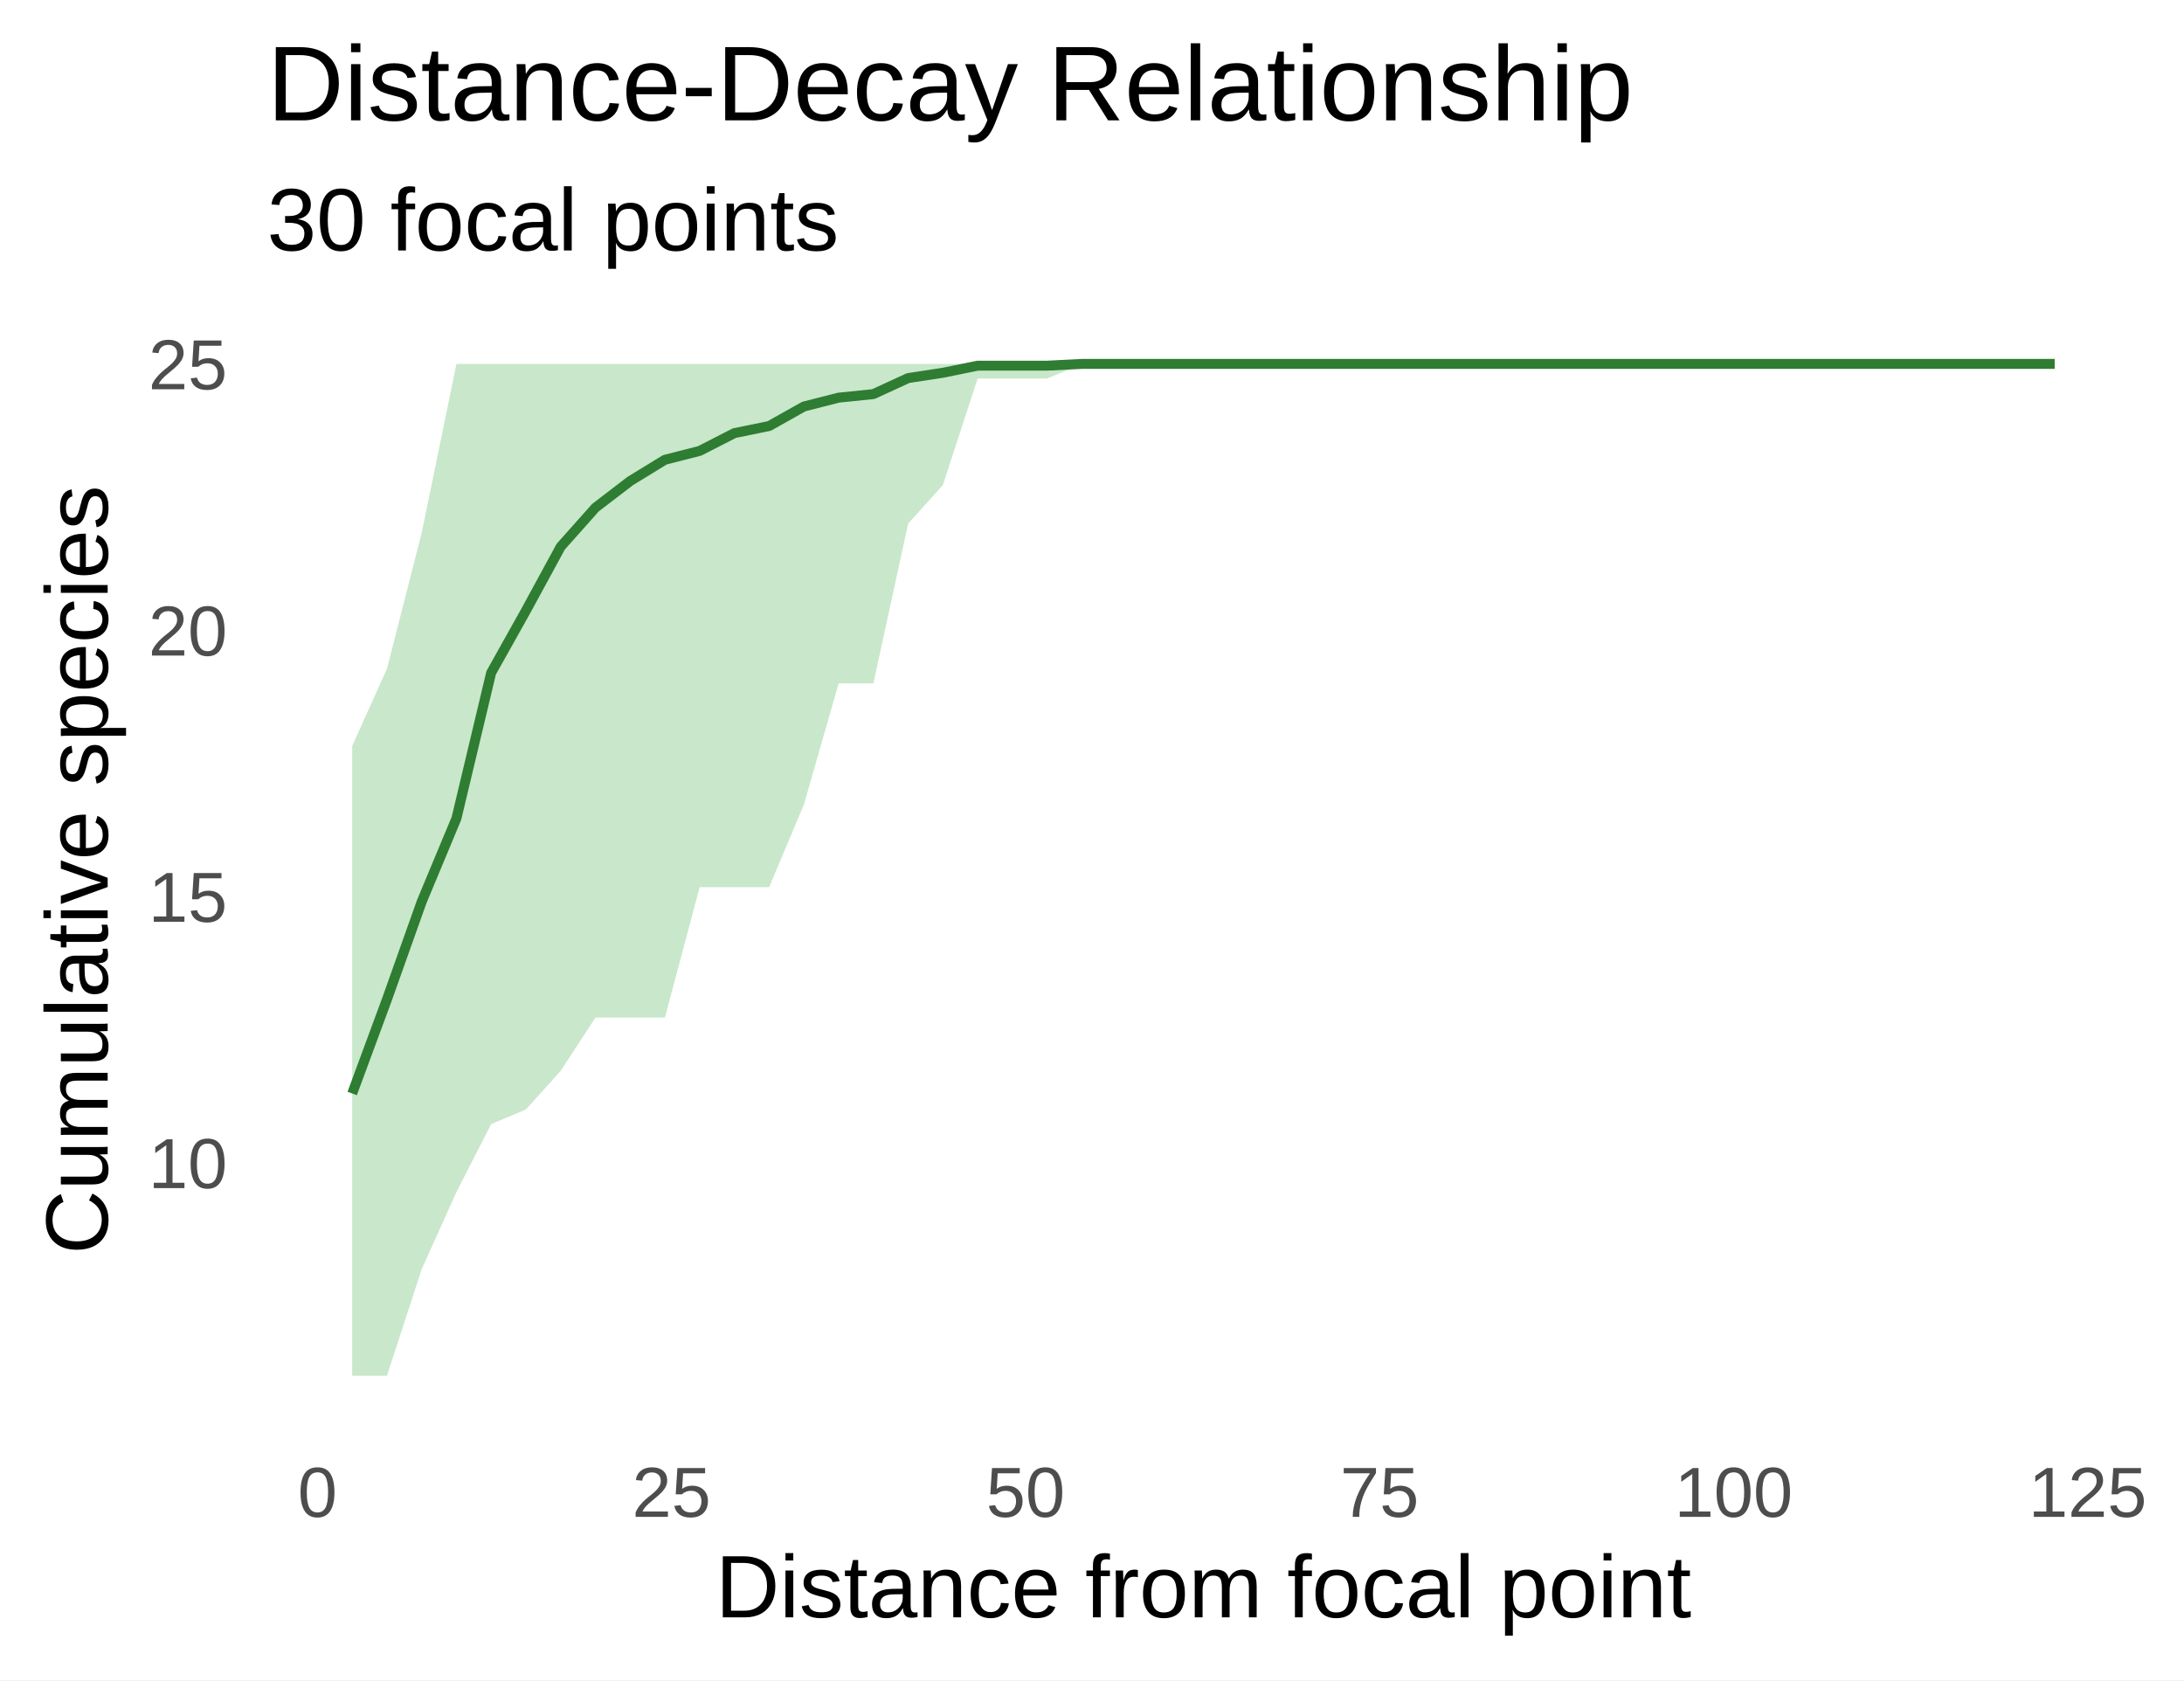
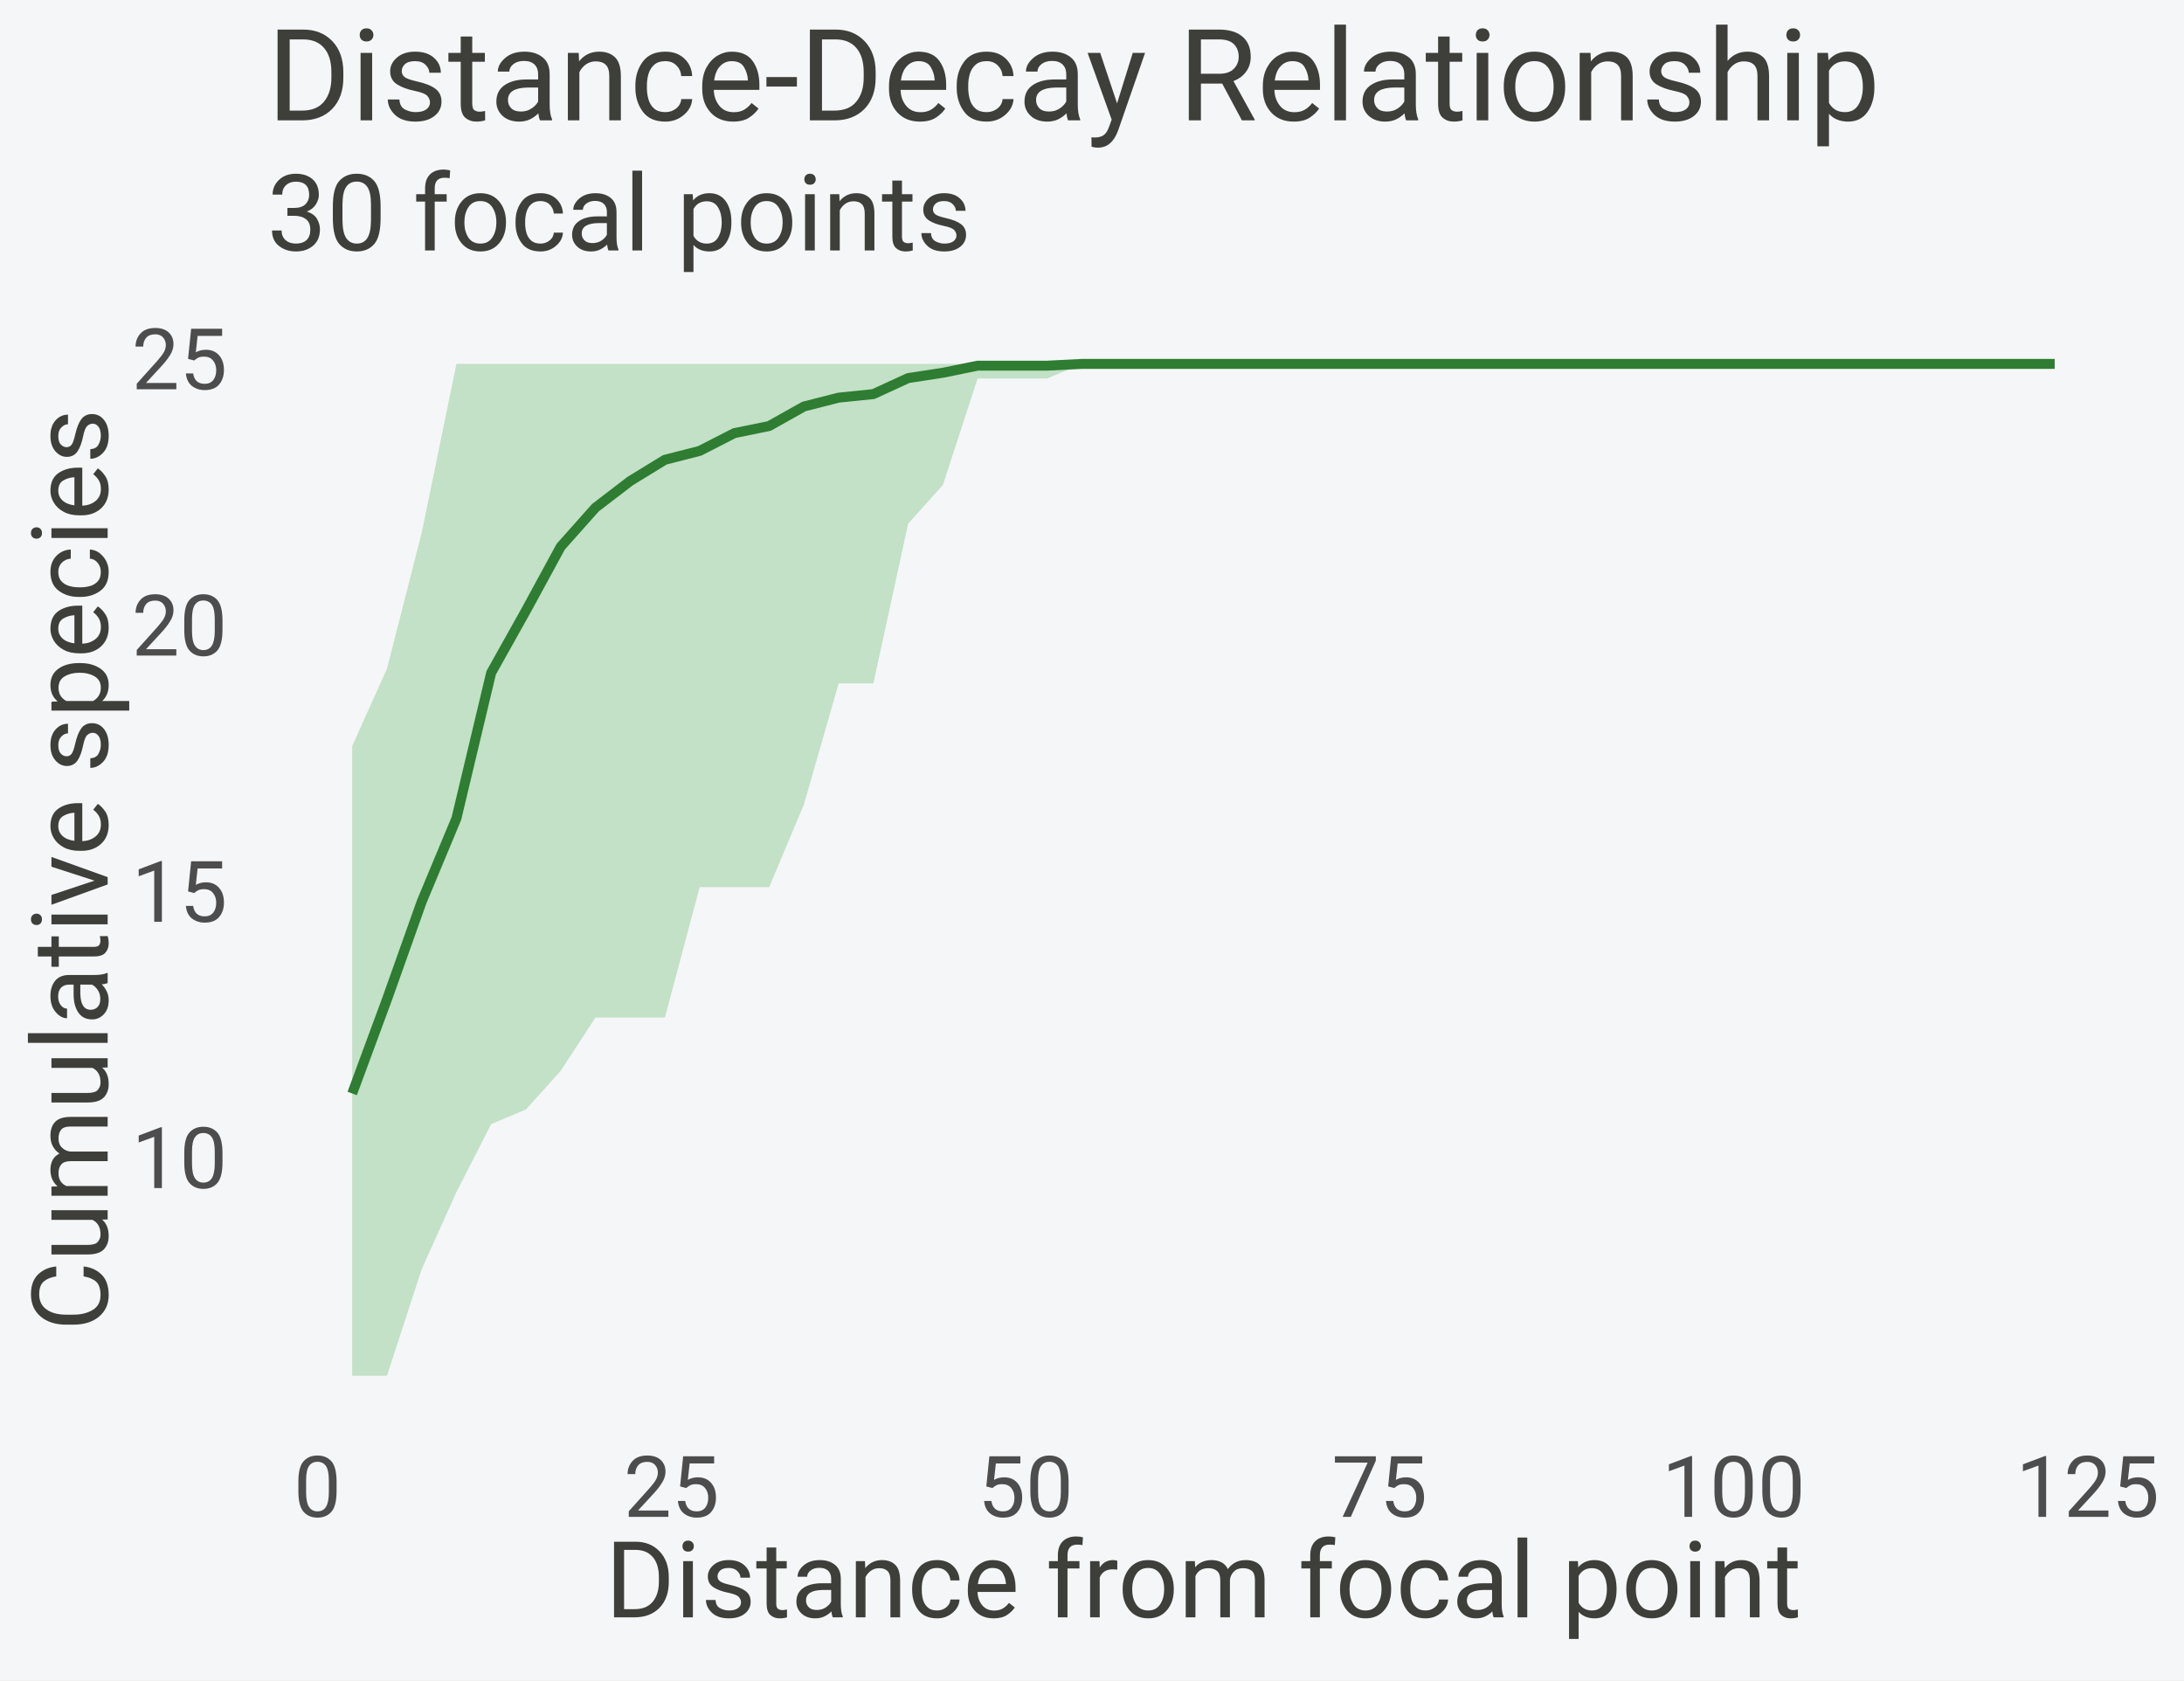
<svg xmlns="http://www.w3.org/2000/svg" width="468.00pt" height="360.00pt" viewBox="0 0 468.00 360.00">
  <g class="svglite">
    <defs>
      <style type="text/css">
-     .svglite line, .svglite polyline, .svglite polygon, .svglite path, .svglite rect, .svglite circle {
+     /* theme-aware-processed */
+     .svglite line, .svglite polyline, .svglite polygon, .svglite path, .svglite circle {
      fill: none;
-       stroke: #000000;
+       stroke: #3E3F3A;
+       stroke-linecap: round;
+       stroke-linejoin: round;
+       stroke-miterlimit: 10.00;
+     }
+     .svglite &gt; g &gt; rect {
+       fill: none;
+       stroke: #3E3F3A;
      stroke-linecap: round;
      stroke-linejoin: round;
      stroke-miterlimit: 10.00;
    }
    .svglite text {
      white-space: pre;
+       fill: #3E3F3A;
    }
    .svglite g.glyphgroup path {
      fill: inherit;
      stroke: none;
    }
  </style>
    </defs>
-     <rect width="100%" height="100%" style="stroke: none; fill: #FFFFFF;" />
+     <rect class="svg-bg" width="100%" height="100%" style="stroke: none; fill: #F5F6F8;" />
    <defs>
      <clipPath id="cpMC4wMHw0NjguMDB8MC4wMHwzNjAuMDA=">
        <rect x="0.00" y="0.00" width="468.00" height="360.00" />
      </clipPath>
    </defs>
    <g clip-path="url(#cpMC4wMHw0NjguMDB8MC4wMHwzNjAuMDA=)">
-       <rect x="0.00" y="0.00" width="468.00" height="360.00" style="stroke-width: 1.84; stroke: none;" />
-     </g>
+       <rect x="0.00" y="0.00" width="468.00" height="360.00" style="stroke-width: 1.84; stroke: none;" /> fill: #F5F6F8;' /&gt;
+ </g>
    <defs>
      <clipPath id="cpNTcuMjN8NDU4LjU0fDY3LjEzfDMwNS42MQ==">
        <rect x="57.23" y="67.13" width="401.30" height="238.48" />
      </clipPath>
    </defs>
    <g clip-path="url(#cpNTcuMjN8NDU4LjU0fDY3LjEzfDMwNS42MQ==)">
-       <rect x="57.23" y="67.13" width="401.30" height="238.48" style="stroke-width: 1.84; stroke: none;" />
-       <polygon points="75.47,159.84 82.92,143.29 90.36,114.20 97.81,77.97 105.25,77.97 112.70,77.97 120.15,77.97 127.59,77.97 135.04,77.97 142.48,77.97 149.93,77.97 157.37,77.97 164.82,77.97 172.26,77.97 179.71,77.97 187.15,77.97 194.60,77.97 202.04,77.97 209.49,77.97 216.93,77.97 224.38,77.97 231.83,77.97 239.27,77.97 246.72,77.97 254.16,77.97 261.61,77.97 269.05,77.97 276.50,77.97 283.94,77.97 291.39,77.97 298.83,77.97 306.28,77.97 313.72,77.97 321.17,77.97 328.61,77.97 336.06,77.97 343.51,77.97 350.95,77.97 358.40,77.97 365.84,77.97 373.29,77.97 380.73,77.97 388.18,77.97 395.62,77.97 403.07,77.97 410.51,77.97 417.96,77.97 425.40,77.97 432.85,77.97 440.29,77.97 440.29,77.97 432.85,77.97 425.40,77.97 417.96,77.97 410.51,77.97 403.07,77.97 395.62,77.97 388.18,77.97 380.73,77.97 373.29,77.97 365.84,77.97 358.40,77.97 350.95,77.97 343.51,77.97 336.06,77.97 328.61,77.97 321.17,77.97 313.72,77.97 306.28,77.97 298.83,77.97 291.39,77.97 283.94,77.97 276.50,77.97 269.05,77.97 261.61,77.97 254.16,77.97 246.72,77.97 239.27,77.97 231.83,77.97 224.38,81.11 216.93,81.11 209.49,81.11 202.04,103.93 194.60,112.20 187.15,146.43 179.71,146.43 172.26,172.39 164.82,190.08 157.37,190.08 149.93,190.08 142.48,218.03 135.04,218.03 127.59,218.03 120.15,229.44 112.70,237.71 105.25,240.85 97.81,255.40 90.36,271.94 82.92,294.77 75.47,294.77 " style="stroke-width: 0.00; stroke: none; stroke-linecap: butt; fill: #4CAF50; fill-opacity: 0.30;" />
+       <rect x="57.23" y="67.13" width="401.30" height="238.48" style="stroke-width: 1.84; stroke: none;" /> fill: #F5F6F8;' /&gt;
+ <polygon points="75.47,159.84 82.92,143.29 90.36,114.20 97.81,77.97 105.25,77.97 112.70,77.97 120.15,77.97 127.59,77.97 135.04,77.97 142.48,77.97 149.93,77.97 157.37,77.97 164.82,77.97 172.26,77.97 179.71,77.97 187.15,77.97 194.60,77.97 202.04,77.97 209.49,77.97 216.93,77.97 224.38,77.97 231.83,77.97 239.27,77.97 246.72,77.97 254.16,77.97 261.61,77.97 269.05,77.97 276.50,77.97 283.94,77.97 291.39,77.97 298.83,77.97 306.28,77.97 313.72,77.97 321.17,77.97 328.61,77.97 336.06,77.97 343.51,77.97 350.95,77.97 358.40,77.97 365.84,77.97 373.29,77.97 380.73,77.97 388.18,77.97 395.62,77.97 403.07,77.97 410.51,77.97 417.96,77.97 425.40,77.97 432.85,77.97 440.29,77.97 440.29,77.97 432.85,77.97 425.40,77.97 417.96,77.97 410.51,77.97 403.07,77.97 395.62,77.97 388.18,77.97 380.73,77.97 373.29,77.97 365.84,77.97 358.40,77.97 350.95,77.97 343.51,77.97 336.06,77.97 328.61,77.97 321.17,77.97 313.72,77.97 306.28,77.97 298.83,77.97 291.39,77.97 283.94,77.97 276.50,77.97 269.05,77.97 261.61,77.97 254.16,77.97 246.72,77.97 239.27,77.97 231.83,77.97 224.38,81.11 216.93,81.11 209.49,81.11 202.04,103.93 194.60,112.20 187.15,146.43 179.71,146.43 172.26,172.39 164.82,190.08 157.37,190.08 149.93,190.08 142.48,218.03 135.04,218.03 127.59,218.03 120.15,229.44 112.70,237.71 105.25,240.85 97.81,255.40 90.36,271.94 82.92,294.77 75.47,294.77 " style="stroke-width: 0.00; stroke: none; stroke-linecap: butt; fill: #4CAF50; fill-opacity: 0.30;" />
      <polyline points="75.47,159.84 82.92,143.29 90.36,114.20 97.81,77.97 105.25,77.97 112.70,77.97 120.15,77.97 127.59,77.97 135.04,77.97 142.48,77.97 149.93,77.97 157.37,77.97 164.82,77.97 172.26,77.97 179.71,77.97 187.15,77.97 194.60,77.97 202.04,77.97 209.49,77.97 216.93,77.97 224.38,77.97 231.83,77.97 239.27,77.97 246.72,77.97 254.16,77.97 261.61,77.97 269.05,77.97 276.50,77.97 283.94,77.97 291.39,77.97 298.83,77.97 306.28,77.97 313.72,77.97 321.17,77.97 328.61,77.97 336.06,77.97 343.51,77.97 350.95,77.97 358.40,77.97 365.84,77.97 373.29,77.97 380.73,77.97 388.18,77.97 395.62,77.97 403.07,77.97 410.51,77.97 417.96,77.97 425.40,77.97 432.85,77.97 440.29,77.97 " style="stroke-width: 1.84; stroke: none; stroke-linecap: butt;" />
      <polyline points="440.29,77.97 432.85,77.97 425.40,77.97 417.96,77.97 410.51,77.97 403.07,77.97 395.62,77.97 388.18,77.97 380.73,77.97 373.29,77.97 365.84,77.97 358.40,77.97 350.95,77.97 343.51,77.97 336.06,77.97 328.61,77.97 321.17,77.97 313.72,77.97 306.28,77.97 298.83,77.97 291.39,77.97 283.94,77.97 276.50,77.97 269.05,77.97 261.61,77.97 254.16,77.97 246.72,77.97 239.27,77.97 231.83,77.97 224.38,81.11 216.93,81.11 209.49,81.11 202.04,103.93 194.60,112.20 187.15,146.43 179.71,146.43 172.26,172.39 164.82,190.08 157.37,190.08 149.93,190.08 142.48,218.03 135.04,218.03 127.59,218.03 120.15,229.44 112.70,237.71 105.25,240.85 97.81,255.40 90.36,271.94 82.92,294.77 75.47,294.77 " style="stroke-width: 1.84; stroke: none; stroke-linecap: butt;" />
      <polyline points="75.47,234.29 82.92,214.13 90.36,193.21 97.81,175.34 105.25,144.15 112.70,130.84 120.15,117.14 127.59,108.78 135.04,103.07 142.48,98.51 149.93,96.61 157.37,92.80 164.82,91.28 172.26,87.10 179.71,85.20 187.15,84.44 194.60,81.01 202.04,79.87 209.49,78.35 216.93,78.35 224.38,78.35 231.83,77.97 239.27,77.97 246.72,77.97 254.16,77.97 261.61,77.97 269.05,77.97 276.50,77.97 283.94,77.97 291.39,77.97 298.83,77.97 306.28,77.97 313.72,77.97 321.17,77.97 328.61,77.97 336.06,77.97 343.51,77.97 350.95,77.97 358.40,77.97 365.84,77.97 373.29,77.97 380.73,77.97 388.18,77.97 395.62,77.97 403.07,77.97 410.51,77.97 417.96,77.97 425.40,77.97 432.85,77.97 440.29,77.97 " style="stroke-width: 2.13; stroke: #2E7D32; stroke-linecap: butt;" />
    </g>
    <g clip-path="url(#cpMC4wMHw0NjguMDB8MC4wMHwzNjAuMDA=)">
-       <text x="48.71" y="254.56" text-anchor="end" style="font-size: 15.20px;fill: #4D4D4D; font-family: &quot;Arial&quot;;" textLength="16.91px" lengthAdjust="spacingAndGlyphs">10</text>
-       <text x="48.71" y="197.51" text-anchor="end" style="font-size: 15.20px;fill: #4D4D4D; font-family: &quot;Arial&quot;;" textLength="16.91px" lengthAdjust="spacingAndGlyphs">15</text>
-       <text x="48.71" y="140.46" text-anchor="end" style="font-size: 15.20px;fill: #4D4D4D; font-family: &quot;Arial&quot;;" textLength="16.91px" lengthAdjust="spacingAndGlyphs">20</text>
-       <text x="48.71" y="83.41" text-anchor="end" style="font-size: 15.20px;fill: #4D4D4D; font-family: &quot;Arial&quot;;" textLength="16.91px" lengthAdjust="spacingAndGlyphs">25</text>
-       <text x="68.03" y="325.00" text-anchor="middle" style="font-size: 15.20px;fill: #4D4D4D; font-family: &quot;Arial&quot;;" textLength="8.45px" lengthAdjust="spacingAndGlyphs">0</text>
-       <text x="143.89" y="325.00" text-anchor="middle" style="font-size: 15.20px;fill: #4D4D4D; font-family: &quot;Arial&quot;;" textLength="16.91px" lengthAdjust="spacingAndGlyphs">25</text>
-       <text x="219.76" y="325.00" text-anchor="middle" style="font-size: 15.20px;fill: #4D4D4D; font-family: &quot;Arial&quot;;" textLength="16.91px" lengthAdjust="spacingAndGlyphs">50</text>
-       <text x="295.62" y="325.00" text-anchor="middle" style="font-size: 15.20px;fill: #4D4D4D; font-family: &quot;Arial&quot;;" textLength="16.91px" lengthAdjust="spacingAndGlyphs">75</text>
-       <text x="371.48" y="325.00" text-anchor="middle" style="font-size: 15.20px;fill: #4D4D4D; font-family: &quot;Arial&quot;;" textLength="25.36px" lengthAdjust="spacingAndGlyphs">100</text>
-       <text x="447.35" y="325.00" text-anchor="middle" style="font-size: 15.20px;fill: #4D4D4D; font-family: &quot;Arial&quot;;" textLength="25.36px" lengthAdjust="spacingAndGlyphs">125</text>
-       <text x="257.88" y="346.53" text-anchor="middle" style="font-size: 19.00px; font-family: &quot;Arial&quot;;" textLength="209.06px" lengthAdjust="spacingAndGlyphs">Distance from focal point</text>
-       <text transform="translate(23.07,186.37) rotate(-90)" text-anchor="middle" style="font-size: 19.00px; font-family: &quot;Arial&quot;;" textLength="164.70px" lengthAdjust="spacingAndGlyphs">Cumulative species</text>
-       <text x="57.23" y="53.66" style="font-size: 19.00px; font-family: &quot;Arial&quot;;" textLength="122.50px" lengthAdjust="spacingAndGlyphs">30 focal points</text>
-       <text x="57.23" y="25.79" style="font-size: 22.80px; font-family: &quot;Arial&quot;;" textLength="292.66px" lengthAdjust="spacingAndGlyphs">Distance-Decay Relationship</text>
+       <text x="48.71" y="254.56" text-anchor="end" style="font-size: 1.52em;fill: #4D4D4D; font-family: &quot;Roboto&quot;, -apple-system, BlinkMacSystemFont, &quot;Segoe UI&quot;, system-ui, sans-serif;">10</text>
+       <text x="48.71" y="197.51" text-anchor="end" style="font-size: 1.52em;fill: #4D4D4D; font-family: &quot;Roboto&quot;, -apple-system, BlinkMacSystemFont, &quot;Segoe UI&quot;, system-ui, sans-serif;">15</text>
+       <text x="48.71" y="140.46" text-anchor="end" style="font-size: 1.52em;fill: #4D4D4D; font-family: &quot;Roboto&quot;, -apple-system, BlinkMacSystemFont, &quot;Segoe UI&quot;, system-ui, sans-serif;">20</text>
+       <text x="48.71" y="83.41" text-anchor="end" style="font-size: 1.52em;fill: #4D4D4D; font-family: &quot;Roboto&quot;, -apple-system, BlinkMacSystemFont, &quot;Segoe UI&quot;, system-ui, sans-serif;">25</text>
+       <text x="68.03" y="325.00" text-anchor="middle" style="font-size: 1.52em;fill: #4D4D4D; font-family: &quot;Roboto&quot;, -apple-system, BlinkMacSystemFont, &quot;Segoe UI&quot;, system-ui, sans-serif;">0</text>
+       <text x="143.89" y="325.00" text-anchor="middle" style="font-size: 1.52em;fill: #4D4D4D; font-family: &quot;Roboto&quot;, -apple-system, BlinkMacSystemFont, &quot;Segoe UI&quot;, system-ui, sans-serif;">25</text>
+       <text x="219.76" y="325.00" text-anchor="middle" style="font-size: 1.52em;fill: #4D4D4D; font-family: &quot;Roboto&quot;, -apple-system, BlinkMacSystemFont, &quot;Segoe UI&quot;, system-ui, sans-serif;">50</text>
+       <text x="295.62" y="325.00" text-anchor="middle" style="font-size: 1.52em;fill: #4D4D4D; font-family: &quot;Roboto&quot;, -apple-system, BlinkMacSystemFont, &quot;Segoe UI&quot;, system-ui, sans-serif;">75</text>
+       <text x="371.48" y="325.00" text-anchor="middle" style="font-size: 1.52em;fill: #4D4D4D; font-family: &quot;Roboto&quot;, -apple-system, BlinkMacSystemFont, &quot;Segoe UI&quot;, system-ui, sans-serif;">100</text>
+       <text x="447.35" y="325.00" text-anchor="middle" style="font-size: 1.52em;fill: #4D4D4D; font-family: &quot;Roboto&quot;, -apple-system, BlinkMacSystemFont, &quot;Segoe UI&quot;, system-ui, sans-serif;">125</text>
+       <text x="257.88" y="346.53" text-anchor="middle" style="font-size: 1.9em; font-family: &quot;Roboto&quot;, -apple-system, BlinkMacSystemFont, &quot;Segoe UI&quot;, system-ui, sans-serif;">Distance from focal point</text>
+       <text transform="translate(23.07,186.37) rotate(-90)" text-anchor="middle" style="font-size: 1.9em; font-family: &quot;Roboto&quot;, -apple-system, BlinkMacSystemFont, &quot;Segoe UI&quot;, system-ui, sans-serif;">Cumulative species</text>
+       <text x="57.23" y="53.66" style="font-size: 1.9em; font-family: &quot;Roboto&quot;, -apple-system, BlinkMacSystemFont, &quot;Segoe UI&quot;, system-ui, sans-serif;">30 focal points</text>
+       <text x="57.23" y="25.79" style="font-size: 2.28em; font-family: &quot;Roboto&quot;, -apple-system, BlinkMacSystemFont, &quot;Segoe UI&quot;, system-ui, sans-serif;">Distance-Decay Relationship</text>
    </g>
  </g>
</svg>
